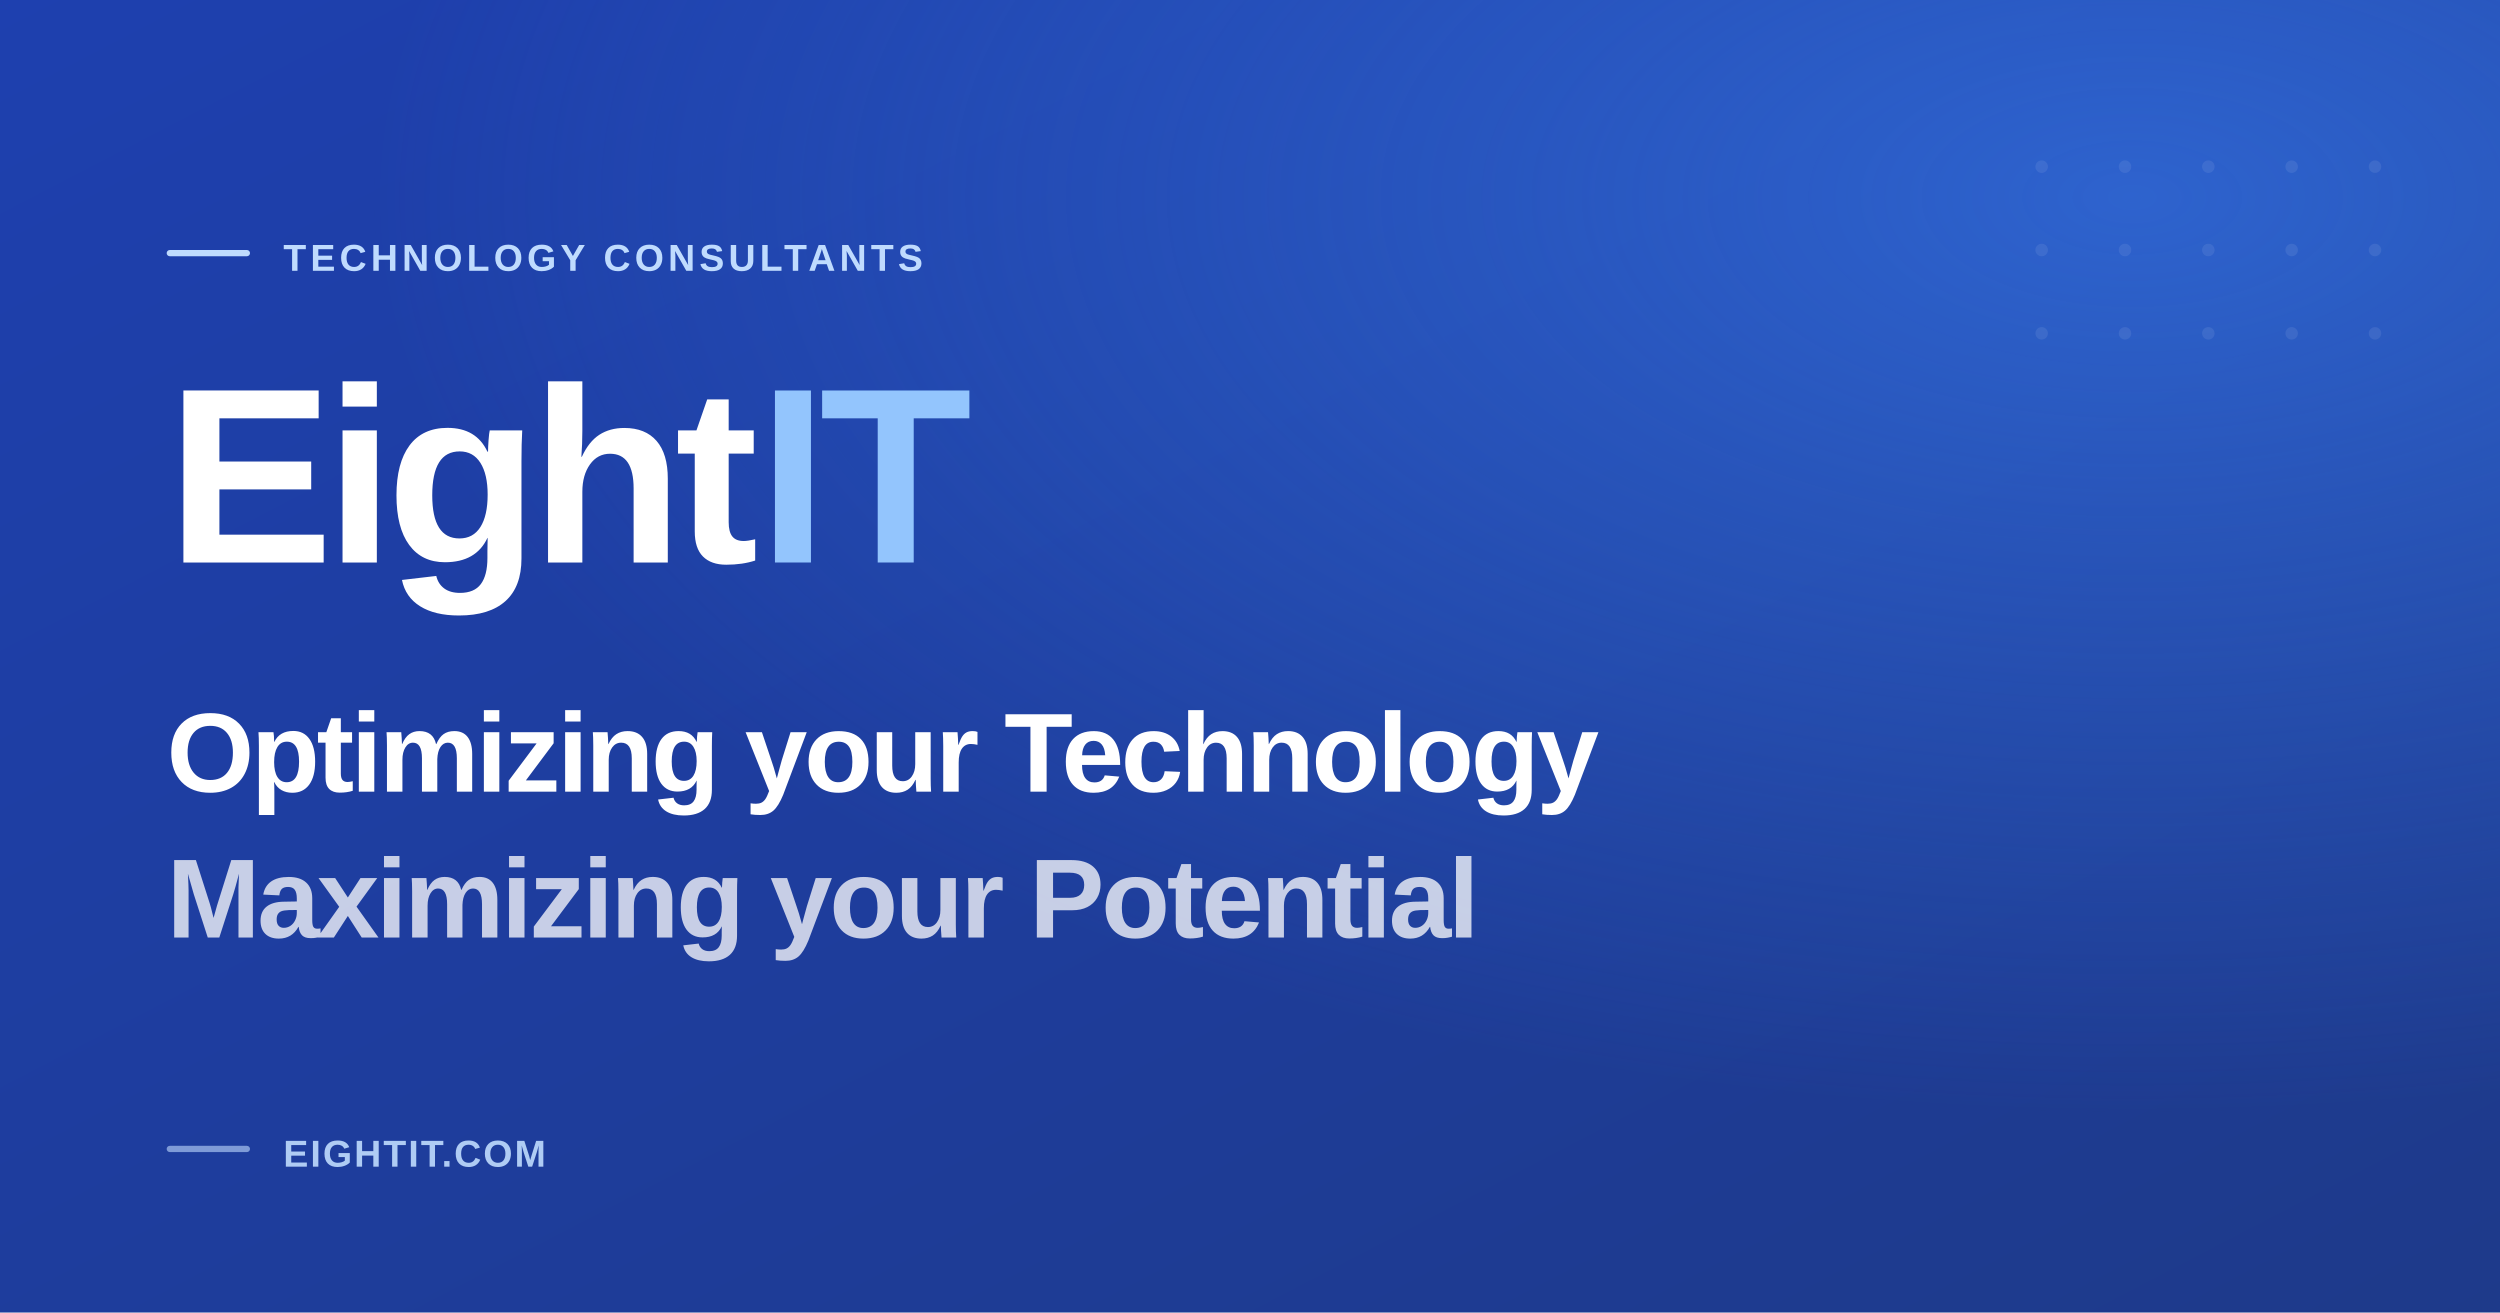
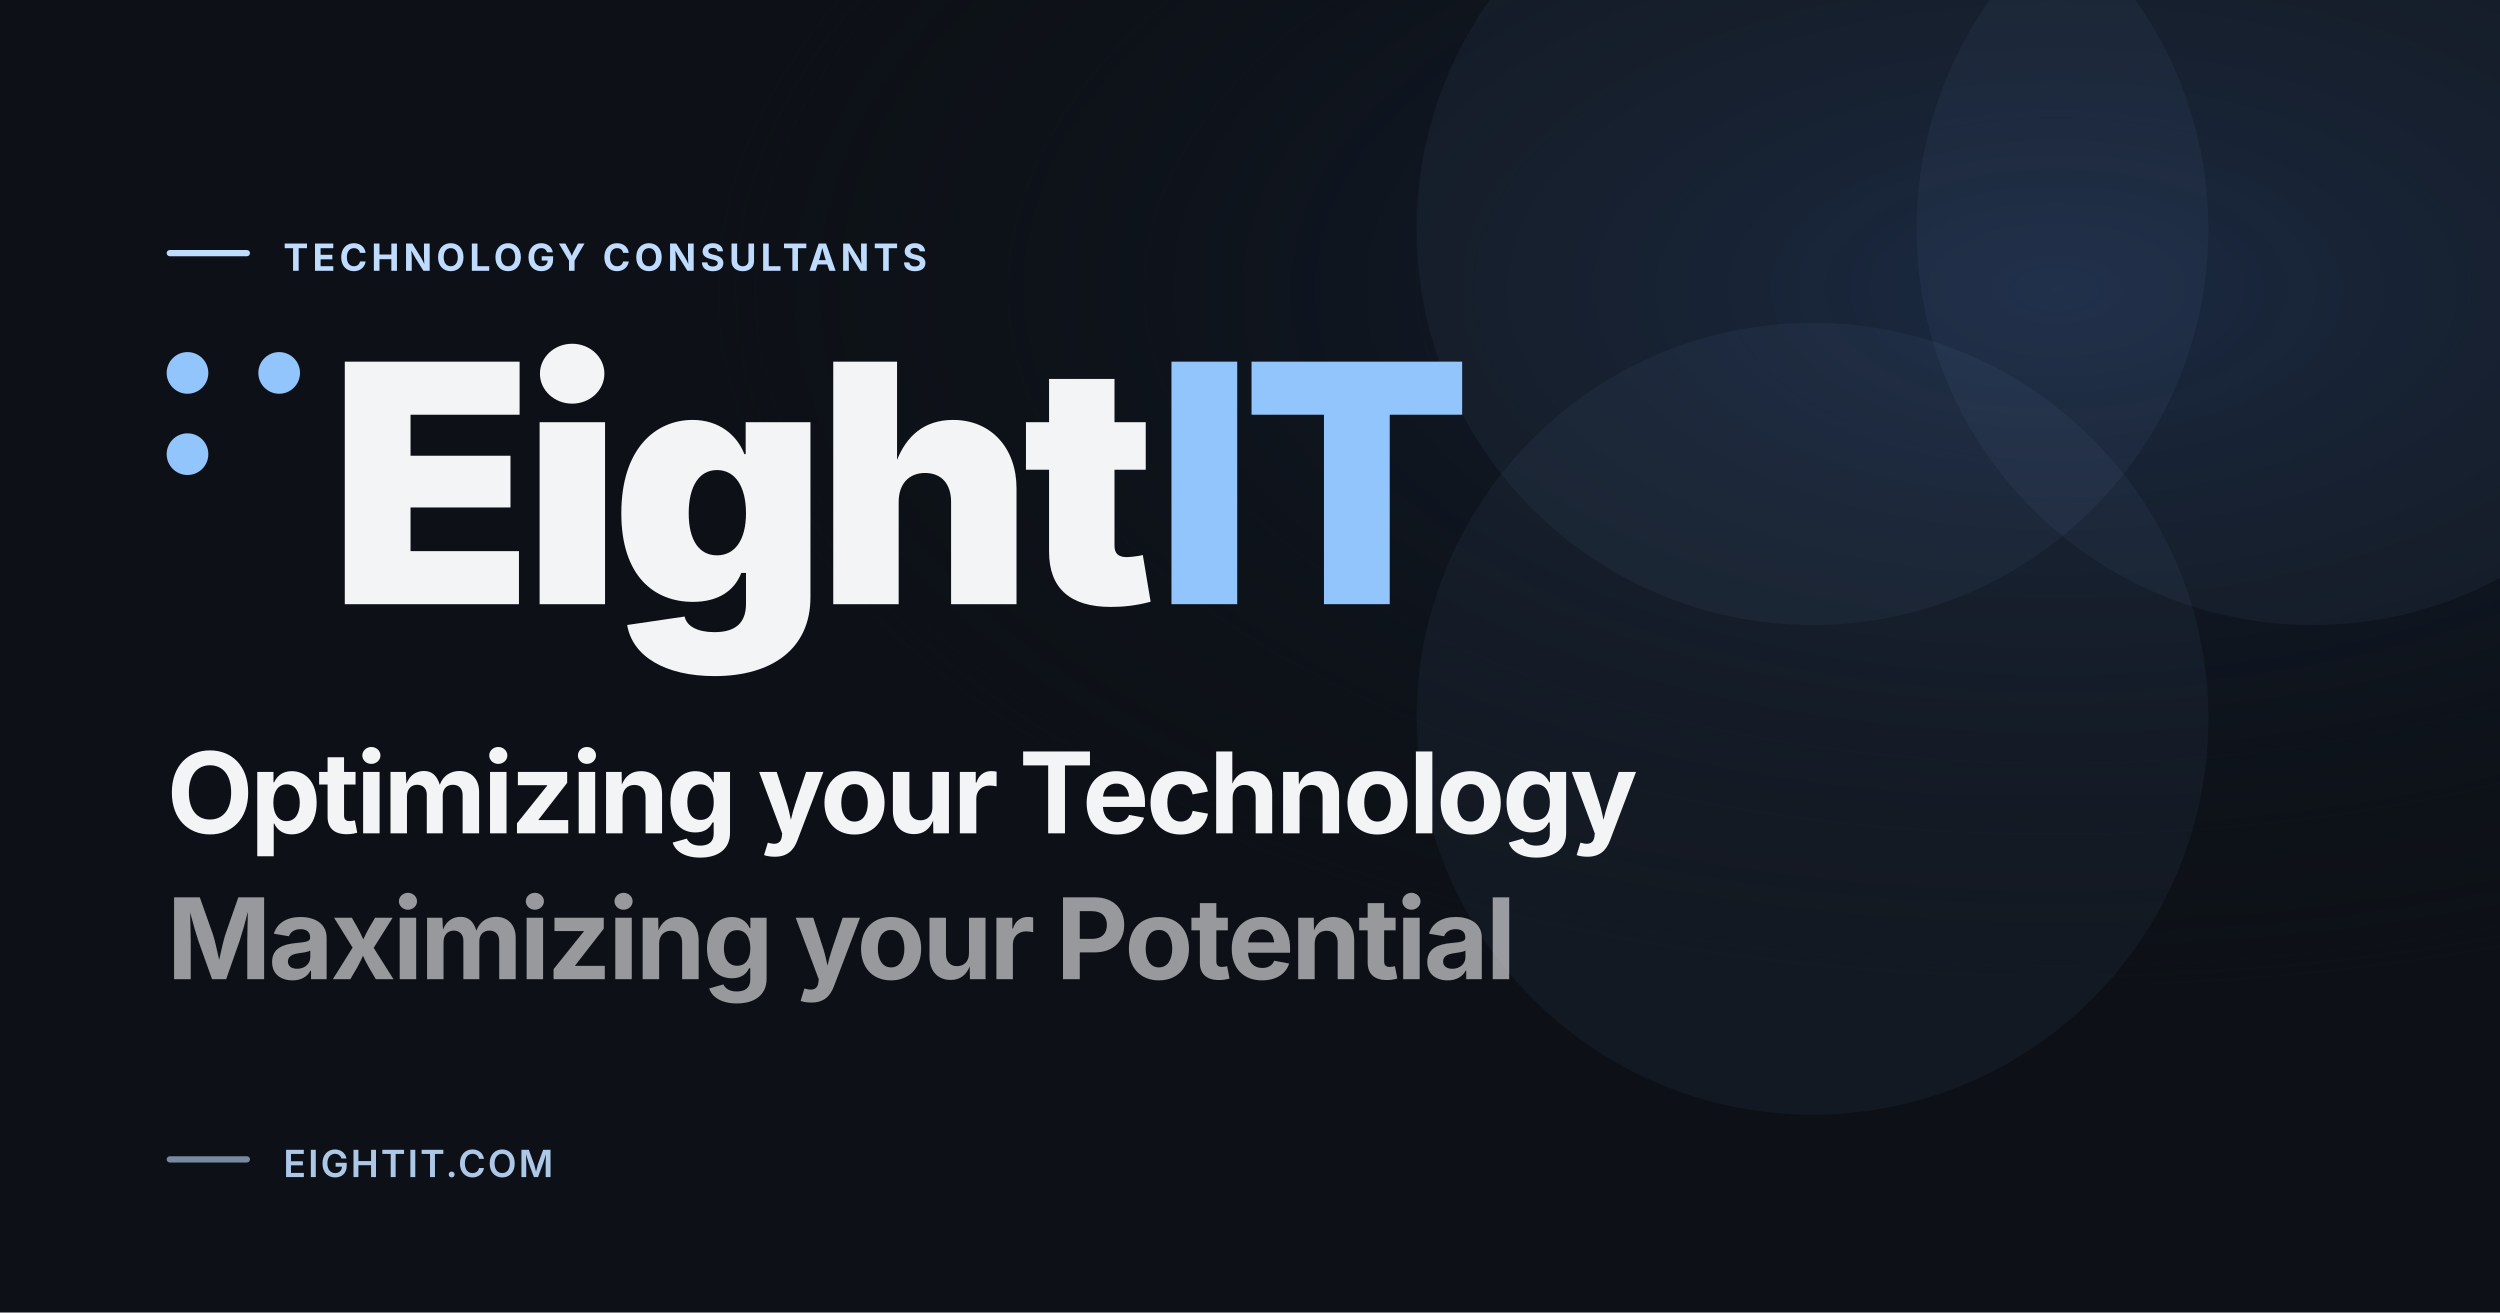
<svg xmlns="http://www.w3.org/2000/svg" viewBox="0 0 1200 630" width="1200" height="630">
  <defs>
-     <linearGradient id="bg" x1="0" y1="0" x2="1" y2="1">
-       <stop offset="0" stop-color="#1e40af" />
-       <stop offset="1" stop-color="#1e3a8a" />
-     </linearGradient>
-     <radialGradient id="glow" cx="0.85" cy="0.15" r="0.7">
-       <stop offset="0" stop-color="#3b82f6" stop-opacity="0.55" />
-       <stop offset="1" stop-color="#3b82f6" stop-opacity="0" />
+     <radialGradient id="bg-glow" cx="82%" cy="22%" r="55%" gradientUnits="objectBoundingBox">
+       <stop offset="0%" stop-color="#1a2e50" stop-opacity="0.6" />
+       <stop offset="100%" stop-color="#0d1117" stop-opacity="0" />
    </radialGradient>
  </defs>
-   <rect width="1200" height="630" fill="url(#bg)" />
-   <rect width="1200" height="630" fill="url(#glow)" />
-   <g fill="#ffffff" opacity="0.08">
-     <circle cx="980" cy="80" r="3" />
-     <circle cx="1020" cy="80" r="3" />
-     <circle cx="1060" cy="80" r="3" />
-     <circle cx="1100" cy="80" r="3" />
-     <circle cx="1140" cy="80" r="3" />
-     <circle cx="980" cy="120" r="3" />
-     <circle cx="1020" cy="120" r="3" />
-     <circle cx="1060" cy="120" r="3" />
-     <circle cx="1100" cy="120" r="3" />
-     <circle cx="1140" cy="120" r="3" />
-     <circle cx="980" cy="160" r="3" />
-     <circle cx="1020" cy="160" r="3" />
-     <circle cx="1060" cy="160" r="3" />
-     <circle cx="1100" cy="160" r="3" />
-     <circle cx="1140" cy="160" r="3" />
-   </g>
+   <rect width="1200" height="630" fill="#0d1117" />
+   <rect width="1200" height="630" fill="url(#bg-glow)" />
+   <circle cx="870" cy="110" r="190" fill="#93c5fd" opacity="0.05" />
+   <circle cx="1110" cy="110" r="190" fill="#93c5fd" opacity="0.05" />
+   <circle cx="870" cy="345" r="190" fill="#93c5fd" opacity="0.05" />
  <g transform="translate(80, 110)">
    <rect width="40" height="3" rx="1.5" y="10" fill="#bfdbfe" />
-     <text x="56" y="20" fill="#bfdbfe" font-family="Arial, Helvetica, sans-serif" font-weight="700" font-size="18" letter-spacing="2">TECHNOLOGY CONSULTANTS</text>
+     <text x="56" y="20" fill="#bfdbfe" font-family="Inter, Arial, sans-serif" font-weight="700" font-size="18" letter-spacing="2">TECHNOLOGY CONSULTANTS</text>
  </g>
-   <text x="80" y="270" fill="#ffffff" font-family="Arial, Helvetica, sans-serif" font-weight="900" font-size="120" letter-spacing="-4">Eight<tspan fill="#93c5fd">IT</tspan>
+   <circle cx="90" cy="179" r="10" fill="#93c5fd" />
+   <circle cx="134" cy="179" r="10" fill="#93c5fd" />
+   <circle cx="90" cy="218" r="10" fill="#93c5fd" />
+   <text x="158" y="290" fill="#f3f4f6" font-family="Inter, Arial, sans-serif" font-weight="900" font-size="160" letter-spacing="-5">Eight<tspan fill="#93c5fd">IT</tspan>
  </text>
-   <text x="80" y="380" fill="#ffffff" font-family="Arial, Helvetica, sans-serif" font-weight="700" font-size="54" letter-spacing="-1.5">Optimizing your Technology</text>
-   <text x="80" y="450" fill="#ffffff" font-family="Arial, Helvetica, sans-serif" font-weight="700" font-size="54" letter-spacing="-1.5" opacity="0.75">Maximizing your Potential</text>
-   <g transform="translate(80, 540)">
+   <text x="80" y="400" fill="#f3f4f6" font-family="Inter, Arial, sans-serif" font-weight="700" font-size="54" letter-spacing="-1.5">Optimizing your Technology</text>
+   <text x="80" y="470" fill="#f3f4f6" font-family="Inter, Arial, sans-serif" font-weight="700" font-size="54" letter-spacing="-1.5" opacity="0.6">Maximizing your Potential</text>
+   <g transform="translate(80, 545)">
    <rect width="40" height="3" rx="1.5" y="10" fill="#bfdbfe" opacity="0.6" />
-     <text x="56" y="20" fill="#bfdbfe" font-family="Arial, Helvetica, sans-serif" font-weight="600" font-size="18" letter-spacing="1" opacity="0.9">EIGHTIT.COM</text>
+     <text x="56" y="20" fill="#bfdbfe" font-family="Inter, Arial, sans-serif" font-weight="600" font-size="18" letter-spacing="1" opacity="0.9">EIGHTIT.COM</text>
  </g>
</svg>
